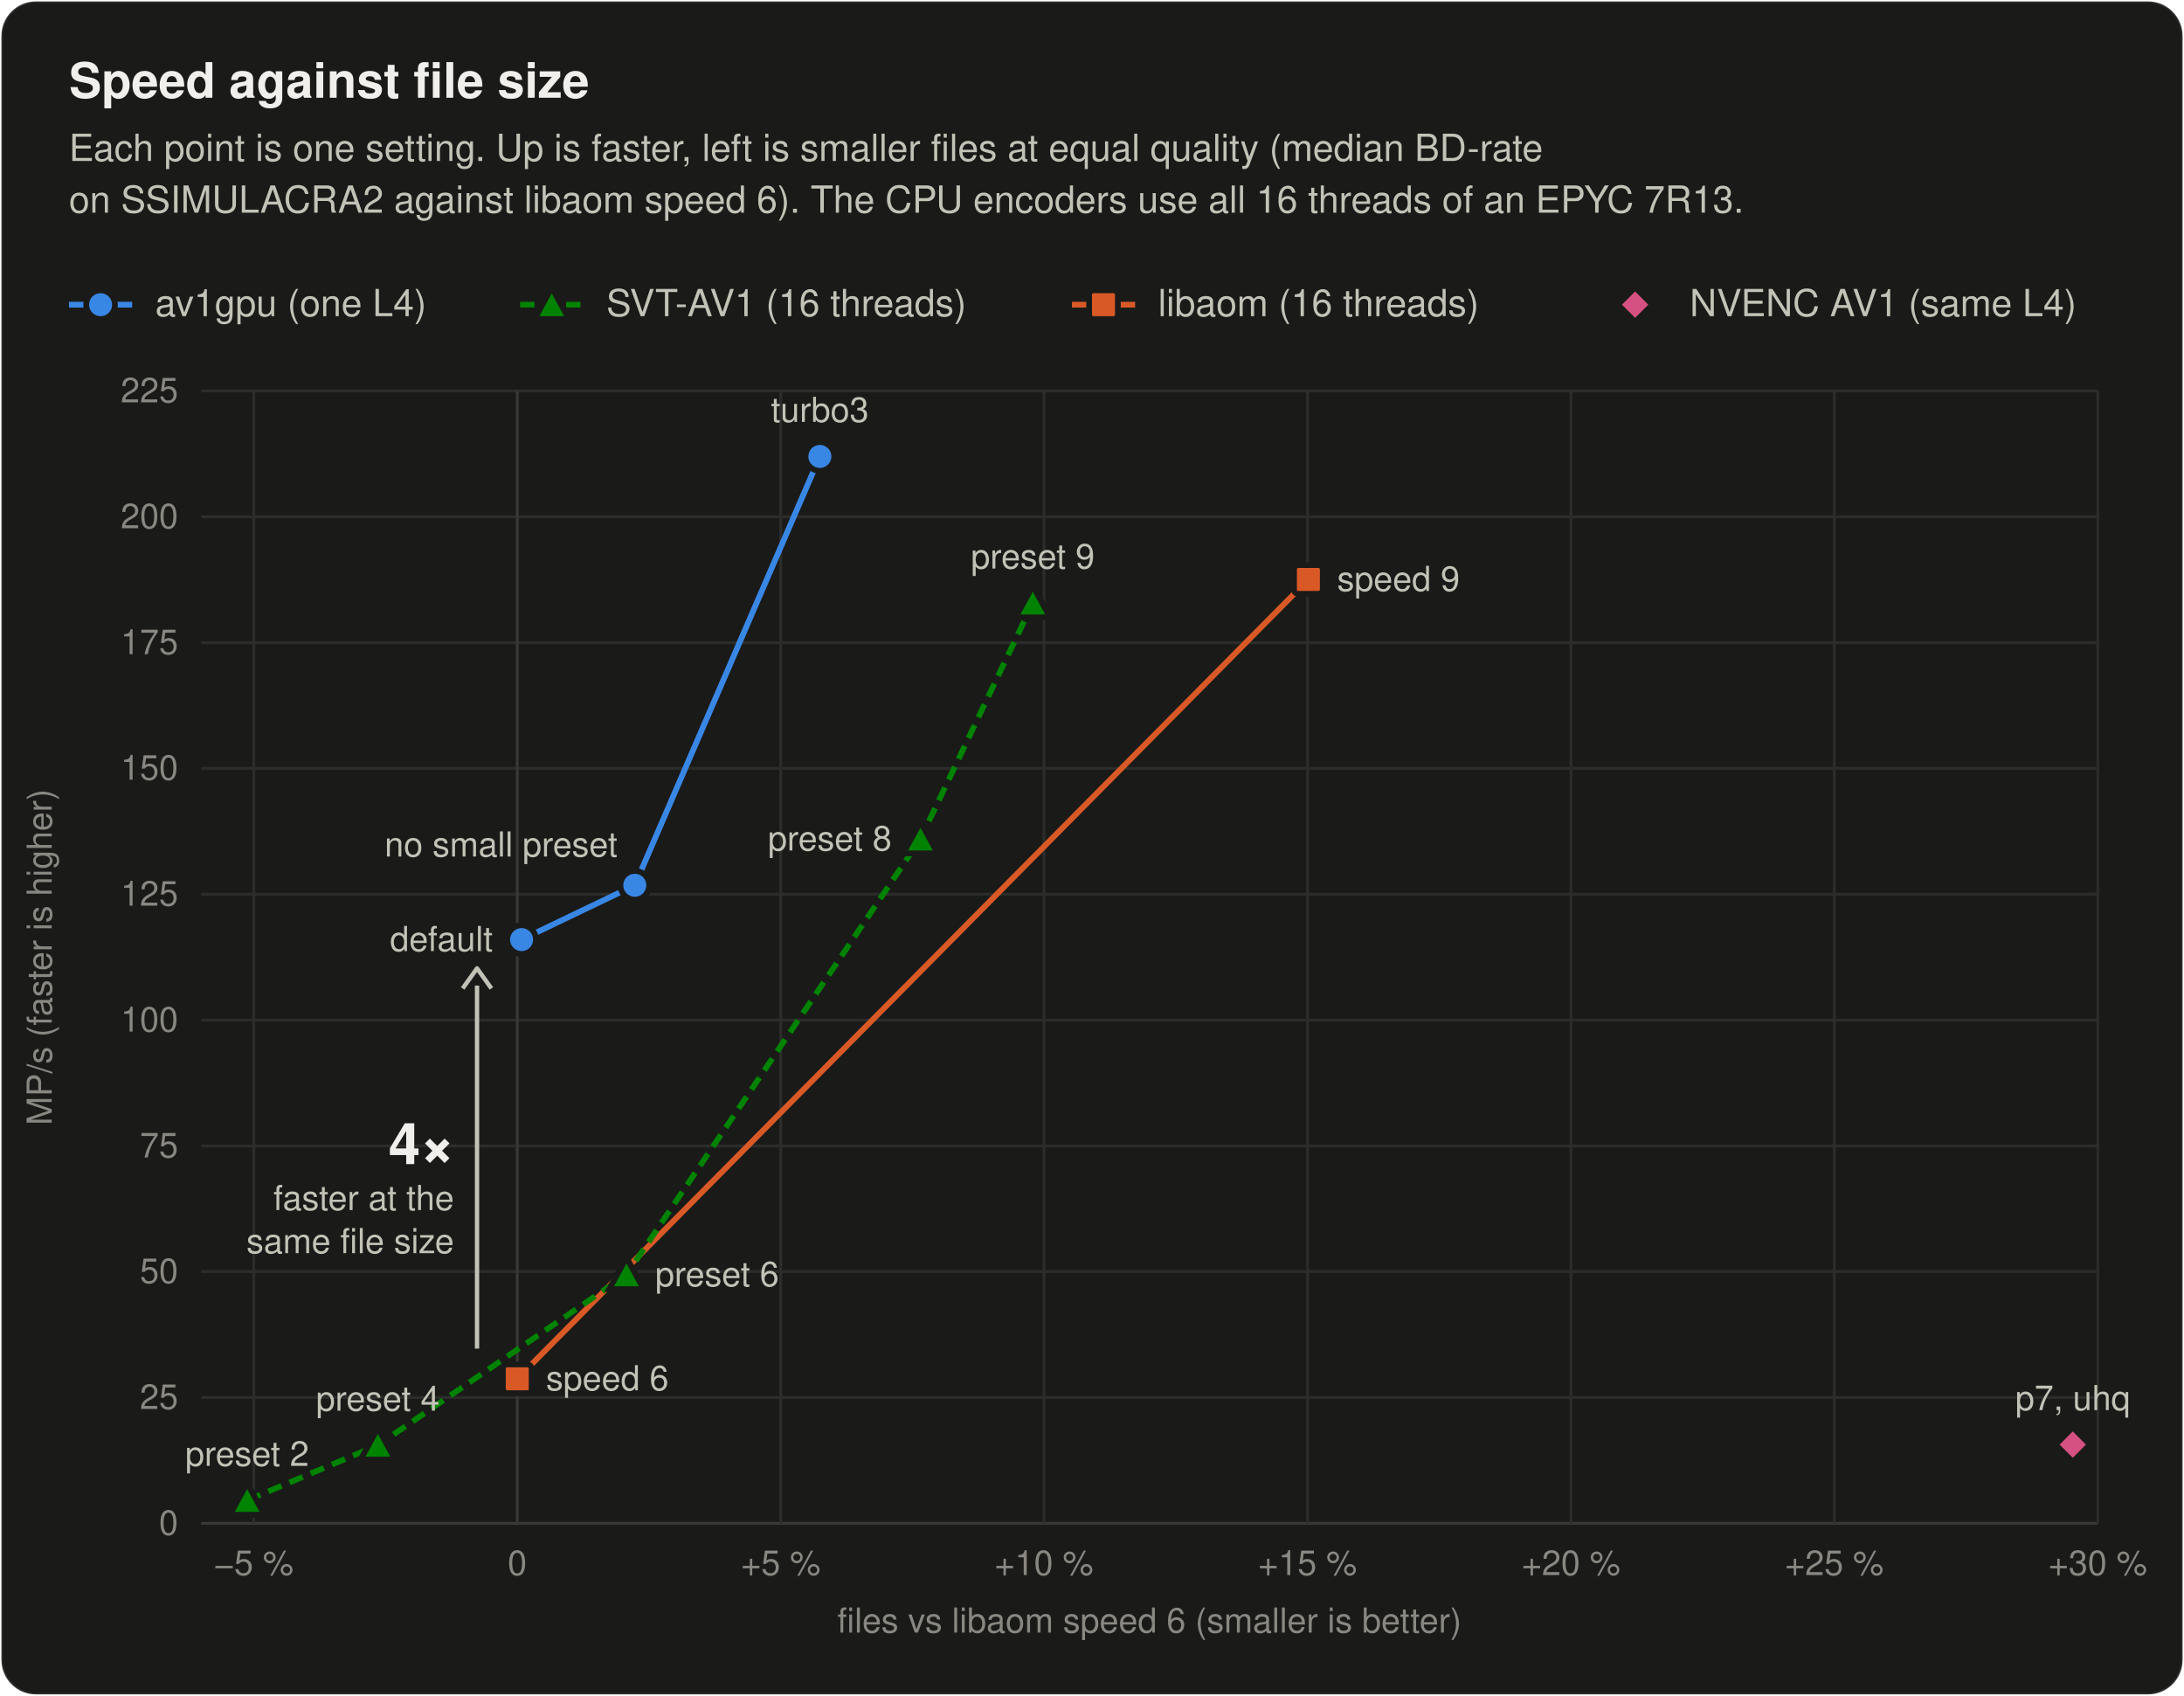
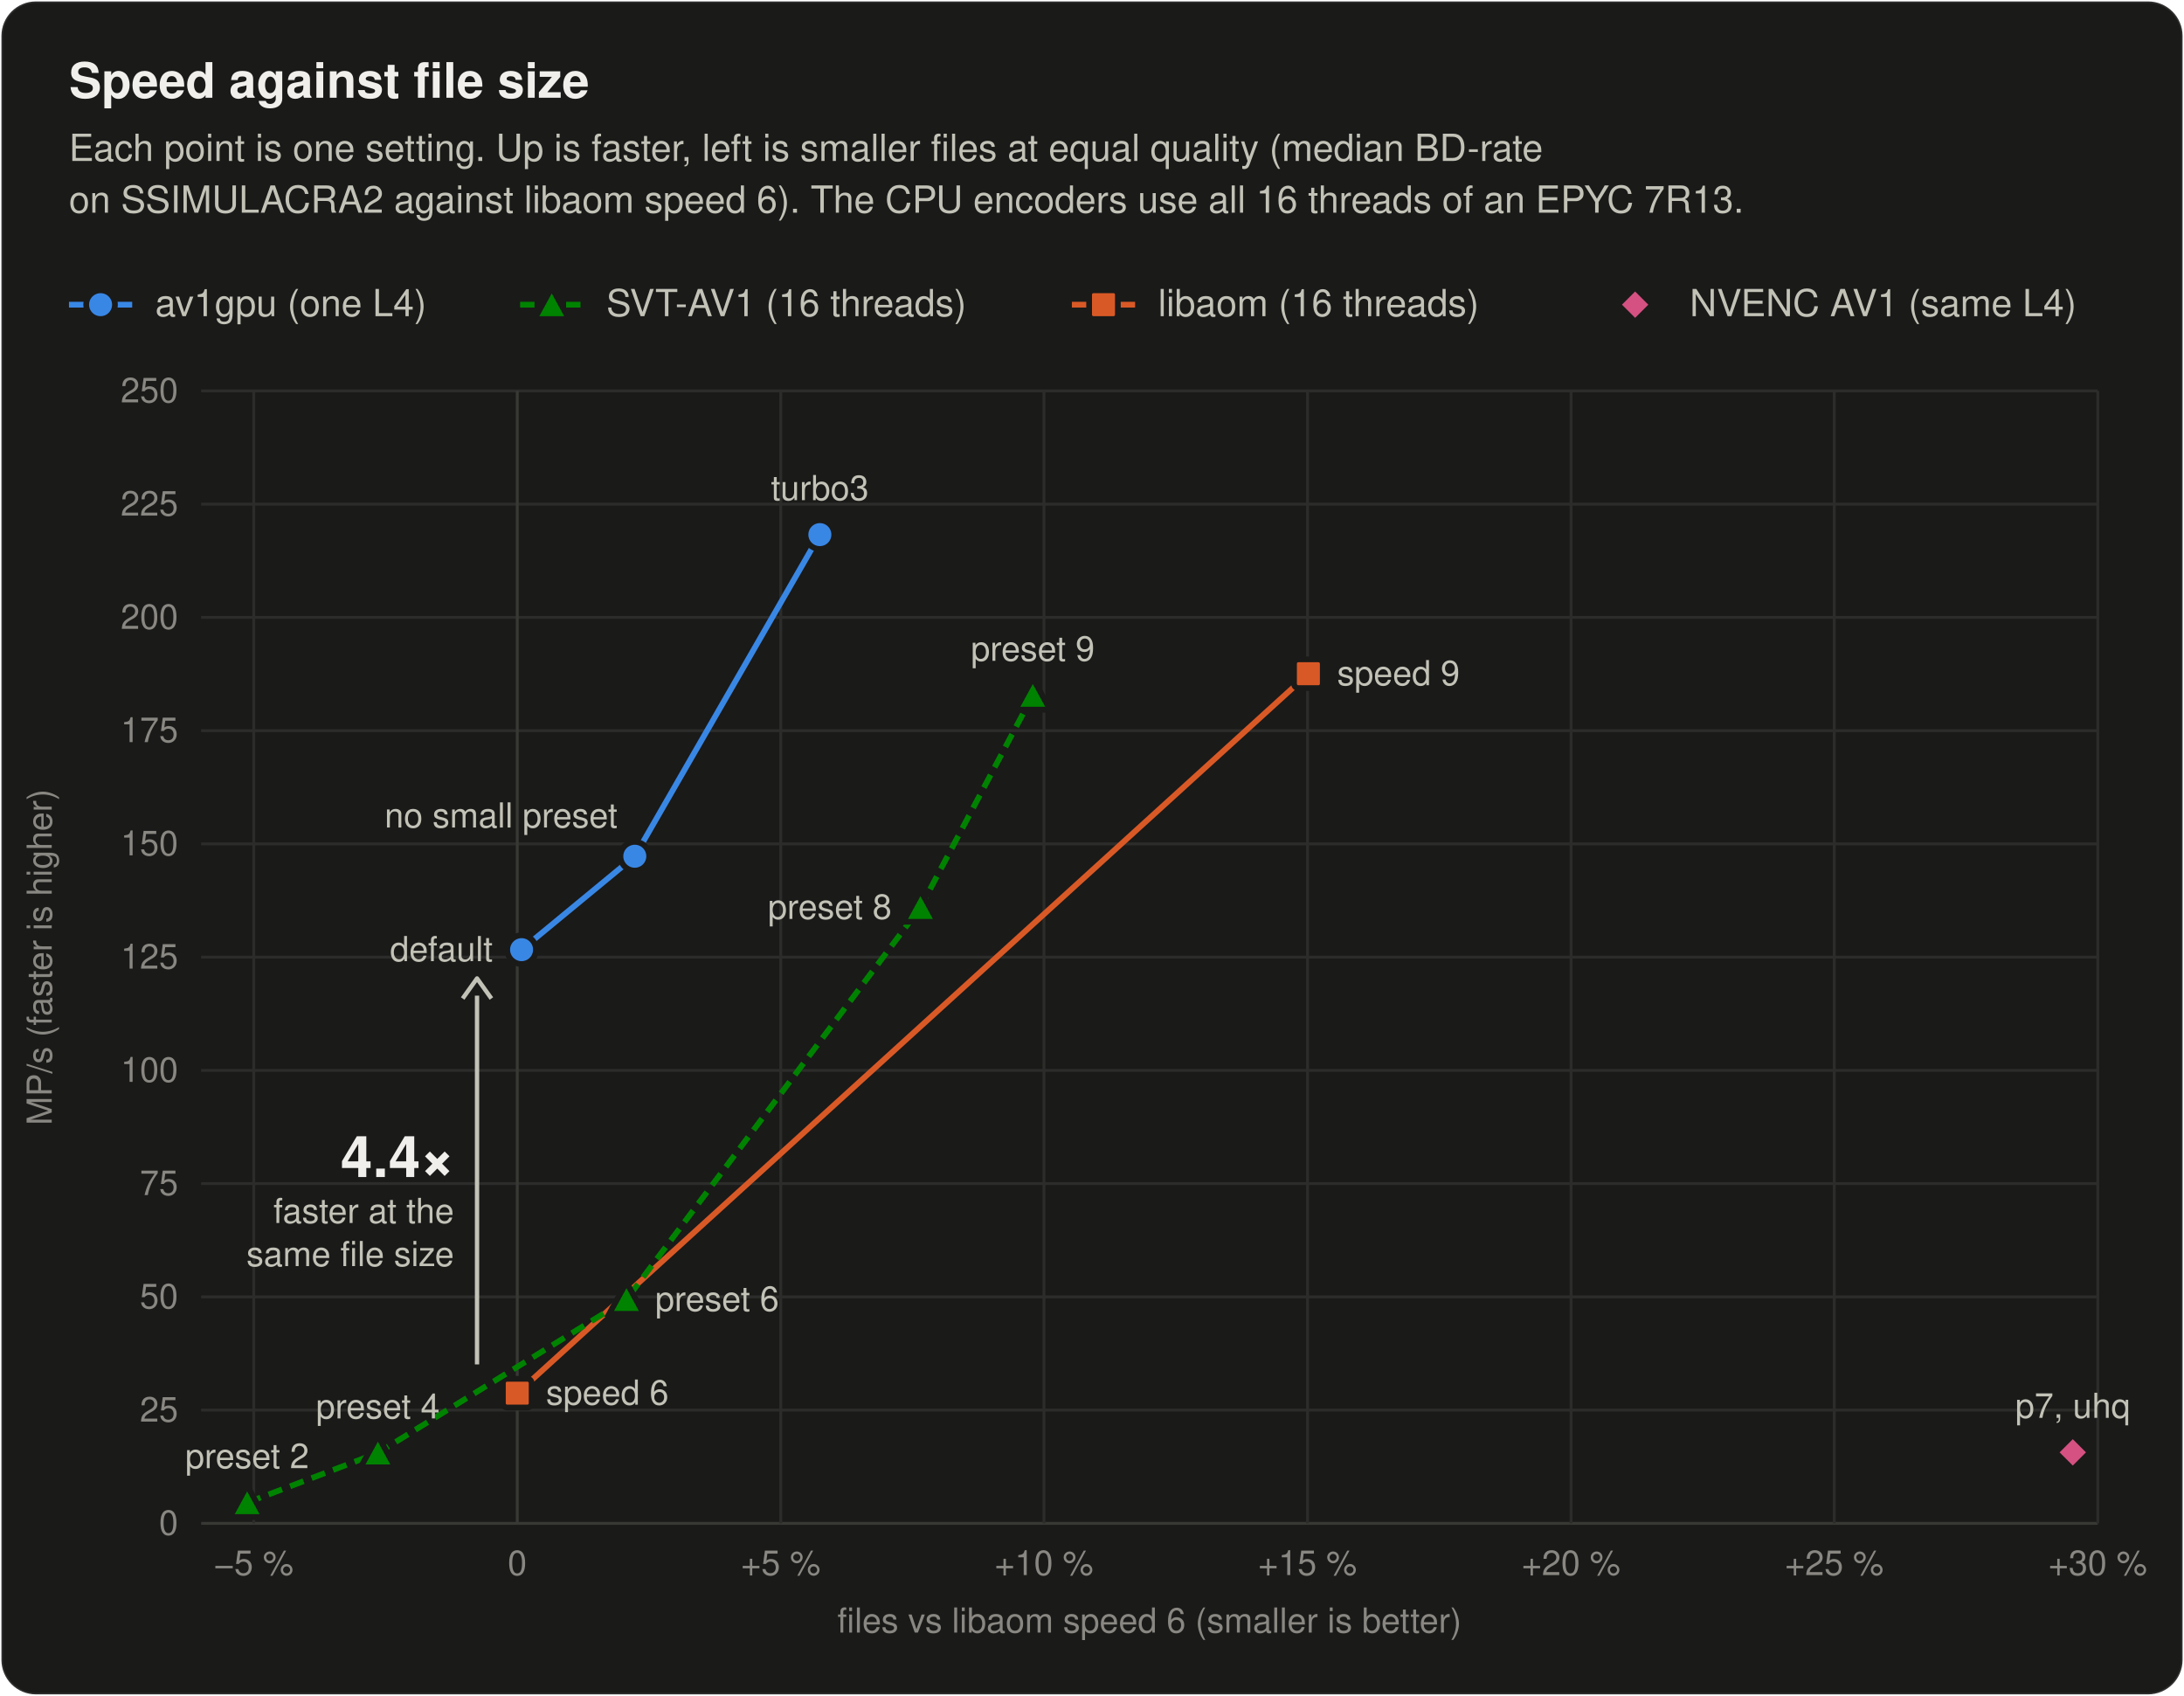
<svg xmlns="http://www.w3.org/2000/svg" width="760" height="590" viewBox="0 0 760 590" font-family="system-ui,-apple-system,'Segoe UI',Helvetica,Arial,sans-serif" role="img" aria-label="Speed against file size: av1gpu, SVT-AV1, libaom, NVENC">
  <rect x="0.5" y="0.5" width="759" height="589" rx="12" fill="#1a1a19" stroke="rgba(255,255,255,0.10)" />
  <text x="24.0" y="34.0" font-size="17" fill="#f0efec" text-anchor="start" font-weight="600">Speed against file size</text>
  <text x="24.0" y="56.0" font-size="13" fill="#c3c2b7" text-anchor="start" font-weight="400">Each point is one setting. Up is faster, left is smaller files at equal quality (median BD-rate</text>
  <text x="24.0" y="74.0" font-size="13" fill="#c3c2b7" text-anchor="start" font-weight="400">on SSIMULACRA2 against libaom speed 6). The CPU encoders use all 16 threads of an EPYC 7R13.</text>
  <line x1="24" y1="106" x2="46" y2="106" stroke="#3987e5" stroke-width="2" />
  <circle cx="35.0" cy="106.0" r="5" fill="#3987e5" stroke="#1a1a19" stroke-width="2" />
  <text x="54.0" y="110.0" font-size="13" fill="#c3c2b7" text-anchor="start" font-weight="400">av1gpu (one L4)</text>
  <line x1="181.0" y1="106" x2="203.0" y2="106" stroke="#008300" stroke-width="2" stroke-dasharray="5 3" />
  <path d="M192.0,100.0 L198.0,111.0 L186.0,111.0 Z" fill="#008300" stroke="#1a1a19" stroke-width="2" />
  <text x="211.0" y="110.0" font-size="13" fill="#c3c2b7" text-anchor="start" font-weight="400">SVT-AV1 (16 threads)</text>
  <line x1="373.0" y1="106" x2="395.0" y2="106" stroke="#d95926" stroke-width="2" />
  <rect x="379.0" y="101.0" width="10" height="10" rx="1.5" fill="#d95926" stroke="#1a1a19" stroke-width="2" />
  <text x="403.0" y="110.0" font-size="13" fill="#c3c2b7" text-anchor="start" font-weight="400">libaom (16 threads)</text>
  <path d="M569.0,100.0 L575.0,106.0 L569.0,112.0 L563.0,106.0 Z" fill="#d55181" stroke="#1a1a19" stroke-width="2" />
  <text x="588.0" y="110.0" font-size="13" fill="#c3c2b7" text-anchor="start" font-weight="400">NVENC AV1 (same L4)</text>
  <line x1="70.0" y1="530.0" x2="730.0" y2="530.0" stroke="#383835" stroke-width="1" />
  <text x="62.0" y="534.0" font-size="12" fill="#898781" text-anchor="end" font-weight="400">0</text>
-   <line x1="70.0" y1="486.2" x2="730.0" y2="486.2" stroke="#2c2c2a" stroke-width="1" />
-   <text x="62.0" y="490.2" font-size="12" fill="#898781" text-anchor="end" font-weight="400">25</text>
-   <line x1="70.0" y1="442.4" x2="730.0" y2="442.4" stroke="#2c2c2a" stroke-width="1" />
-   <text x="62.0" y="446.4" font-size="12" fill="#898781" text-anchor="end" font-weight="400">50</text>
-   <line x1="70.0" y1="398.7" x2="730.0" y2="398.7" stroke="#2c2c2a" stroke-width="1" />
-   <text x="62.0" y="402.7" font-size="12" fill="#898781" text-anchor="end" font-weight="400">75</text>
-   <line x1="70.0" y1="354.9" x2="730.0" y2="354.9" stroke="#2c2c2a" stroke-width="1" />
-   <text x="62.0" y="358.9" font-size="12" fill="#898781" text-anchor="end" font-weight="400">100</text>
-   <line x1="70.0" y1="311.1" x2="730.0" y2="311.1" stroke="#2c2c2a" stroke-width="1" />
-   <text x="62.0" y="315.1" font-size="12" fill="#898781" text-anchor="end" font-weight="400">125</text>
-   <line x1="70.0" y1="267.3" x2="730.0" y2="267.3" stroke="#2c2c2a" stroke-width="1" />
-   <text x="62.0" y="271.3" font-size="12" fill="#898781" text-anchor="end" font-weight="400">150</text>
-   <line x1="70.0" y1="223.6" x2="730.0" y2="223.6" stroke="#2c2c2a" stroke-width="1" />
-   <text x="62.0" y="227.6" font-size="12" fill="#898781" text-anchor="end" font-weight="400">175</text>
-   <line x1="70.0" y1="179.8" x2="730.0" y2="179.8" stroke="#2c2c2a" stroke-width="1" />
-   <text x="62.0" y="183.8" font-size="12" fill="#898781" text-anchor="end" font-weight="400">200</text>
+   <line x1="70.0" y1="490.6" x2="730.0" y2="490.6" stroke="#2c2c2a" stroke-width="1" />
+   <text x="62.0" y="494.6" font-size="12" fill="#898781" text-anchor="end" font-weight="400">25</text>
+   <line x1="70.0" y1="451.2" x2="730.0" y2="451.2" stroke="#2c2c2a" stroke-width="1" />
+   <text x="62.0" y="455.2" font-size="12" fill="#898781" text-anchor="end" font-weight="400">50</text>
+   <line x1="70.0" y1="411.8" x2="730.0" y2="411.8" stroke="#2c2c2a" stroke-width="1" />
+   <text x="62.0" y="415.8" font-size="12" fill="#898781" text-anchor="end" font-weight="400">75</text>
+   <line x1="70.0" y1="372.4" x2="730.0" y2="372.4" stroke="#2c2c2a" stroke-width="1" />
+   <text x="62.0" y="376.4" font-size="12" fill="#898781" text-anchor="end" font-weight="400">100</text>
+   <line x1="70.0" y1="333.0" x2="730.0" y2="333.0" stroke="#2c2c2a" stroke-width="1" />
+   <text x="62.0" y="337.0" font-size="12" fill="#898781" text-anchor="end" font-weight="400">125</text>
+   <line x1="70.0" y1="293.6" x2="730.0" y2="293.6" stroke="#2c2c2a" stroke-width="1" />
+   <text x="62.0" y="297.6" font-size="12" fill="#898781" text-anchor="end" font-weight="400">150</text>
+   <line x1="70.0" y1="254.2" x2="730.0" y2="254.2" stroke="#2c2c2a" stroke-width="1" />
+   <text x="62.0" y="258.2" font-size="12" fill="#898781" text-anchor="end" font-weight="400">175</text>
+   <line x1="70.0" y1="214.8" x2="730.0" y2="214.8" stroke="#2c2c2a" stroke-width="1" />
+   <text x="62.0" y="218.8" font-size="12" fill="#898781" text-anchor="end" font-weight="400">200</text>
+   <line x1="70.0" y1="175.4" x2="730.0" y2="175.4" stroke="#2c2c2a" stroke-width="1" />
+   <text x="62.0" y="179.4" font-size="12" fill="#898781" text-anchor="end" font-weight="400">225</text>
  <line x1="70.0" y1="136.0" x2="730.0" y2="136.0" stroke="#2c2c2a" stroke-width="1" />
-   <text x="62.0" y="140.0" font-size="12" fill="#898781" text-anchor="end" font-weight="400">225</text>
+   <text x="62.0" y="140.0" font-size="12" fill="#898781" text-anchor="end" font-weight="400">250</text>
  <line x1="88.3" y1="136.0" x2="88.3" y2="530.0" stroke="#2c2c2a" stroke-width="1" />
  <text x="88.3" y="548.0" font-size="12" fill="#898781" text-anchor="middle" font-weight="400">−5 %</text>
  <line x1="180.0" y1="136.0" x2="180.0" y2="530.0" stroke="#383835" stroke-width="1" />
  <text x="180.0" y="548.0" font-size="12" fill="#898781" text-anchor="middle" font-weight="400">0</text>
  <line x1="271.7" y1="136.0" x2="271.7" y2="530.0" stroke="#2c2c2a" stroke-width="1" />
  <text x="271.7" y="548.0" font-size="12" fill="#898781" text-anchor="middle" font-weight="400">+5 %</text>
  <line x1="363.3" y1="136.0" x2="363.3" y2="530.0" stroke="#2c2c2a" stroke-width="1" />
  <text x="363.3" y="548.0" font-size="12" fill="#898781" text-anchor="middle" font-weight="400">+10 %</text>
  <line x1="455.0" y1="136.0" x2="455.0" y2="530.0" stroke="#2c2c2a" stroke-width="1" />
  <text x="455.0" y="548.0" font-size="12" fill="#898781" text-anchor="middle" font-weight="400">+15 %</text>
  <line x1="546.7" y1="136.0" x2="546.7" y2="530.0" stroke="#2c2c2a" stroke-width="1" />
  <text x="546.7" y="548.0" font-size="12" fill="#898781" text-anchor="middle" font-weight="400">+20 %</text>
  <line x1="638.3" y1="136.0" x2="638.3" y2="530.0" stroke="#2c2c2a" stroke-width="1" />
  <text x="638.3" y="548.0" font-size="12" fill="#898781" text-anchor="middle" font-weight="400">+25 %</text>
  <line x1="730.0" y1="136.0" x2="730.0" y2="530.0" stroke="#2c2c2a" stroke-width="1" />
  <text x="730.0" y="548.0" font-size="12" fill="#898781" text-anchor="middle" font-weight="400">+30 %</text>
  <text x="400.0" y="568.0" font-size="12" fill="#898781" text-anchor="middle" font-weight="400">files vs libaom speed 6 (smaller is better)</text>
  <text x="18" y="333.0" font-size="12" fill="#898781" text-anchor="middle" transform="rotate(-90 18 333.0)">MP/s (faster is higher)</text>
-   <line x1="166.0" y1="469.2" x2="166.0" y2="342.9" stroke="#c3c2b7" stroke-width="1.5" />
-   <path d="M161.0,343.9 L166.0,336.9 L171.0,343.9" fill="none" stroke="#c3c2b7" stroke-width="1.5" stroke-linejoin="round" />
-   <text x="158.0" y="405.0" font-size="20" fill="#f0efec" text-anchor="end" font-weight="700">4×</text>
-   <text x="158.0" y="421.0" font-size="12" fill="#c3c2b7" text-anchor="end" font-weight="400">faster at the</text>
-   <text x="158.0" y="436.0" font-size="12" fill="#c3c2b7" text-anchor="end" font-weight="400">same file size</text>
-   <path d="M721.3,496.6 L727.3,502.6 L721.3,508.6 L715.3,502.6 Z" fill="#d55181" stroke="#1a1a19" stroke-width="2" />
-   <text x="721.3" y="490.6" font-size="12" fill="#c3c2b7" text-anchor="middle" font-weight="400">p7, uhq</text>
-   <path d="M180.0,479.7 L455.3,201.6" fill="none" stroke="#d95926" stroke-width="2" stroke-linejoin="round" />
-   <rect x="175.0" y="474.7" width="10" height="10" rx="1.5" fill="#d95926" stroke="#1a1a19" stroke-width="2" />
-   <text x="190.0" y="483.7" font-size="12" fill="#c3c2b7" text-anchor="start" font-weight="400">speed 6</text>
-   <rect x="450.3" y="196.6" width="10" height="10" rx="1.5" fill="#d95926" stroke="#1a1a19" stroke-width="2" />
-   <text x="465.3" y="205.6" font-size="12" fill="#c3c2b7" text-anchor="start" font-weight="400">speed 9</text>
-   <path d="M86.0,522.0 L131.5,502.8 L218.0,443.5 L320.3,291.9 L359.4,209.8" fill="none" stroke="#008300" stroke-width="2" stroke-linejoin="round" stroke-dasharray="5 3" />
-   <path d="M86.0,516.0 L92.0,527.0 L80.0,527.0 Z" fill="#008300" stroke="#1a1a19" stroke-width="2" />
-   <text x="86.0" y="510.0" font-size="12" fill="#c3c2b7" text-anchor="middle" font-weight="400">preset 2</text>
-   <path d="M131.5,496.8 L137.5,507.8 L125.5,507.8 Z" fill="#008300" stroke="#1a1a19" stroke-width="2" />
-   <text x="131.5" y="490.8" font-size="12" fill="#c3c2b7" text-anchor="middle" font-weight="400">preset 4</text>
-   <path d="M218.0,437.5 L224.0,448.5 L212.0,448.5 Z" fill="#008300" stroke="#1a1a19" stroke-width="2" />
-   <text x="228.0" y="447.5" font-size="12" fill="#c3c2b7" text-anchor="start" font-weight="400">preset 6</text>
-   <path d="M320.3,285.9 L326.3,296.9 L314.3,296.9 Z" fill="#008300" stroke="#1a1a19" stroke-width="2" />
-   <text x="310.3" y="295.9" font-size="12" fill="#c3c2b7" text-anchor="end" font-weight="400">preset 8</text>
-   <path d="M359.4,203.8 L365.4,214.8 L353.4,214.8 Z" fill="#008300" stroke="#1a1a19" stroke-width="2" />
-   <text x="359.4" y="197.8" font-size="12" fill="#c3c2b7" text-anchor="middle" font-weight="400">preset 9</text>
-   <path d="M181.5,326.9 L220.9,308.0 L285.3,158.8" fill="none" stroke="#3987e5" stroke-width="2" stroke-linejoin="round" />
-   <circle cx="181.5" cy="326.9" r="5" fill="#3987e5" stroke="#1a1a19" stroke-width="2" />
-   <text x="171.5" y="330.9" font-size="12" fill="#c3c2b7" text-anchor="end" font-weight="400">default</text>
-   <circle cx="220.9" cy="308.0" r="5" fill="#3987e5" stroke="#1a1a19" stroke-width="2" />
-   <text x="214.9" y="298.0" font-size="12" fill="#c3c2b7" text-anchor="end" font-weight="400">no small preset</text>
-   <circle cx="285.3" cy="158.8" r="5" fill="#3987e5" stroke="#1a1a19" stroke-width="2" />
-   <text x="285.3" y="146.8" font-size="12" fill="#c3c2b7" text-anchor="middle" font-weight="400">turbo3</text>
+   <line x1="166.0" y1="474.7" x2="166.0" y2="346.4" stroke="#c3c2b7" stroke-width="1.5" />
+   <path d="M161.0,347.4 L166.0,340.4 L171.0,347.4" fill="none" stroke="#c3c2b7" stroke-width="1.5" stroke-linejoin="round" />
+   <text x="158.0" y="409.5" font-size="20" fill="#f0efec" text-anchor="end" font-weight="700">4.4×</text>
+   <text x="158.0" y="425.5" font-size="12" fill="#c3c2b7" text-anchor="end" font-weight="400">faster at the</text>
+   <text x="158.0" y="440.5" font-size="12" fill="#c3c2b7" text-anchor="end" font-weight="400">same file size</text>
+   <path d="M721.3,499.3 L727.3,505.3 L721.3,511.3 L715.3,505.3 Z" fill="#d55181" stroke="#1a1a19" stroke-width="2" />
+   <text x="721.3" y="493.3" font-size="12" fill="#c3c2b7" text-anchor="middle" font-weight="400">p7, uhq</text>
+   <path d="M180.0,484.7 L455.3,234.4" fill="none" stroke="#d95926" stroke-width="2" stroke-linejoin="round" />
+   <rect x="175.0" y="479.7" width="10" height="10" rx="1.5" fill="#d95926" stroke="#1a1a19" stroke-width="2" />
+   <text x="190.0" y="488.7" font-size="12" fill="#c3c2b7" text-anchor="start" font-weight="400">speed 6</text>
+   <rect x="450.3" y="229.4" width="10" height="10" rx="1.5" fill="#d95926" stroke="#1a1a19" stroke-width="2" />
+   <text x="465.3" y="238.4" font-size="12" fill="#c3c2b7" text-anchor="start" font-weight="400">speed 9</text>
+   <path d="M86.0,522.8 L131.5,505.5 L218.0,452.1 L320.3,315.7 L359.4,241.9" fill="none" stroke="#008300" stroke-width="2" stroke-linejoin="round" stroke-dasharray="5 3" />
+   <path d="M86.0,516.8 L92.0,527.8 L80.0,527.8 Z" fill="#008300" stroke="#1a1a19" stroke-width="2" />
+   <text x="86.0" y="510.8" font-size="12" fill="#c3c2b7" text-anchor="middle" font-weight="400">preset 2</text>
+   <path d="M131.5,499.5 L137.5,510.5 L125.5,510.5 Z" fill="#008300" stroke="#1a1a19" stroke-width="2" />
+   <text x="131.5" y="493.5" font-size="12" fill="#c3c2b7" text-anchor="middle" font-weight="400">preset 4</text>
+   <path d="M218.0,446.1 L224.0,457.1 L212.0,457.1 Z" fill="#008300" stroke="#1a1a19" stroke-width="2" />
+   <text x="228.0" y="456.1" font-size="12" fill="#c3c2b7" text-anchor="start" font-weight="400">preset 6</text>
+   <path d="M320.3,309.7 L326.3,320.7 L314.3,320.7 Z" fill="#008300" stroke="#1a1a19" stroke-width="2" />
+   <text x="310.3" y="319.7" font-size="12" fill="#c3c2b7" text-anchor="end" font-weight="400">preset 8</text>
+   <path d="M359.4,235.9 L365.4,246.9 L353.4,246.9 Z" fill="#008300" stroke="#1a1a19" stroke-width="2" />
+   <text x="359.4" y="229.9" font-size="12" fill="#c3c2b7" text-anchor="middle" font-weight="400">preset 9</text>
+   <path d="M181.5,330.4 L220.9,297.9 L285.3,186.0" fill="none" stroke="#3987e5" stroke-width="2" stroke-linejoin="round" />
+   <circle cx="181.5" cy="330.4" r="5" fill="#3987e5" stroke="#1a1a19" stroke-width="2" />
+   <text x="171.5" y="334.4" font-size="12" fill="#c3c2b7" text-anchor="end" font-weight="400">default</text>
+   <circle cx="220.9" cy="297.9" r="5" fill="#3987e5" stroke="#1a1a19" stroke-width="2" />
+   <text x="214.9" y="287.9" font-size="12" fill="#c3c2b7" text-anchor="end" font-weight="400">no small preset</text>
+   <circle cx="285.3" cy="186.0" r="5" fill="#3987e5" stroke="#1a1a19" stroke-width="2" />
+   <text x="285.3" y="174.0" font-size="12" fill="#c3c2b7" text-anchor="middle" font-weight="400">turbo3</text>
</svg>
